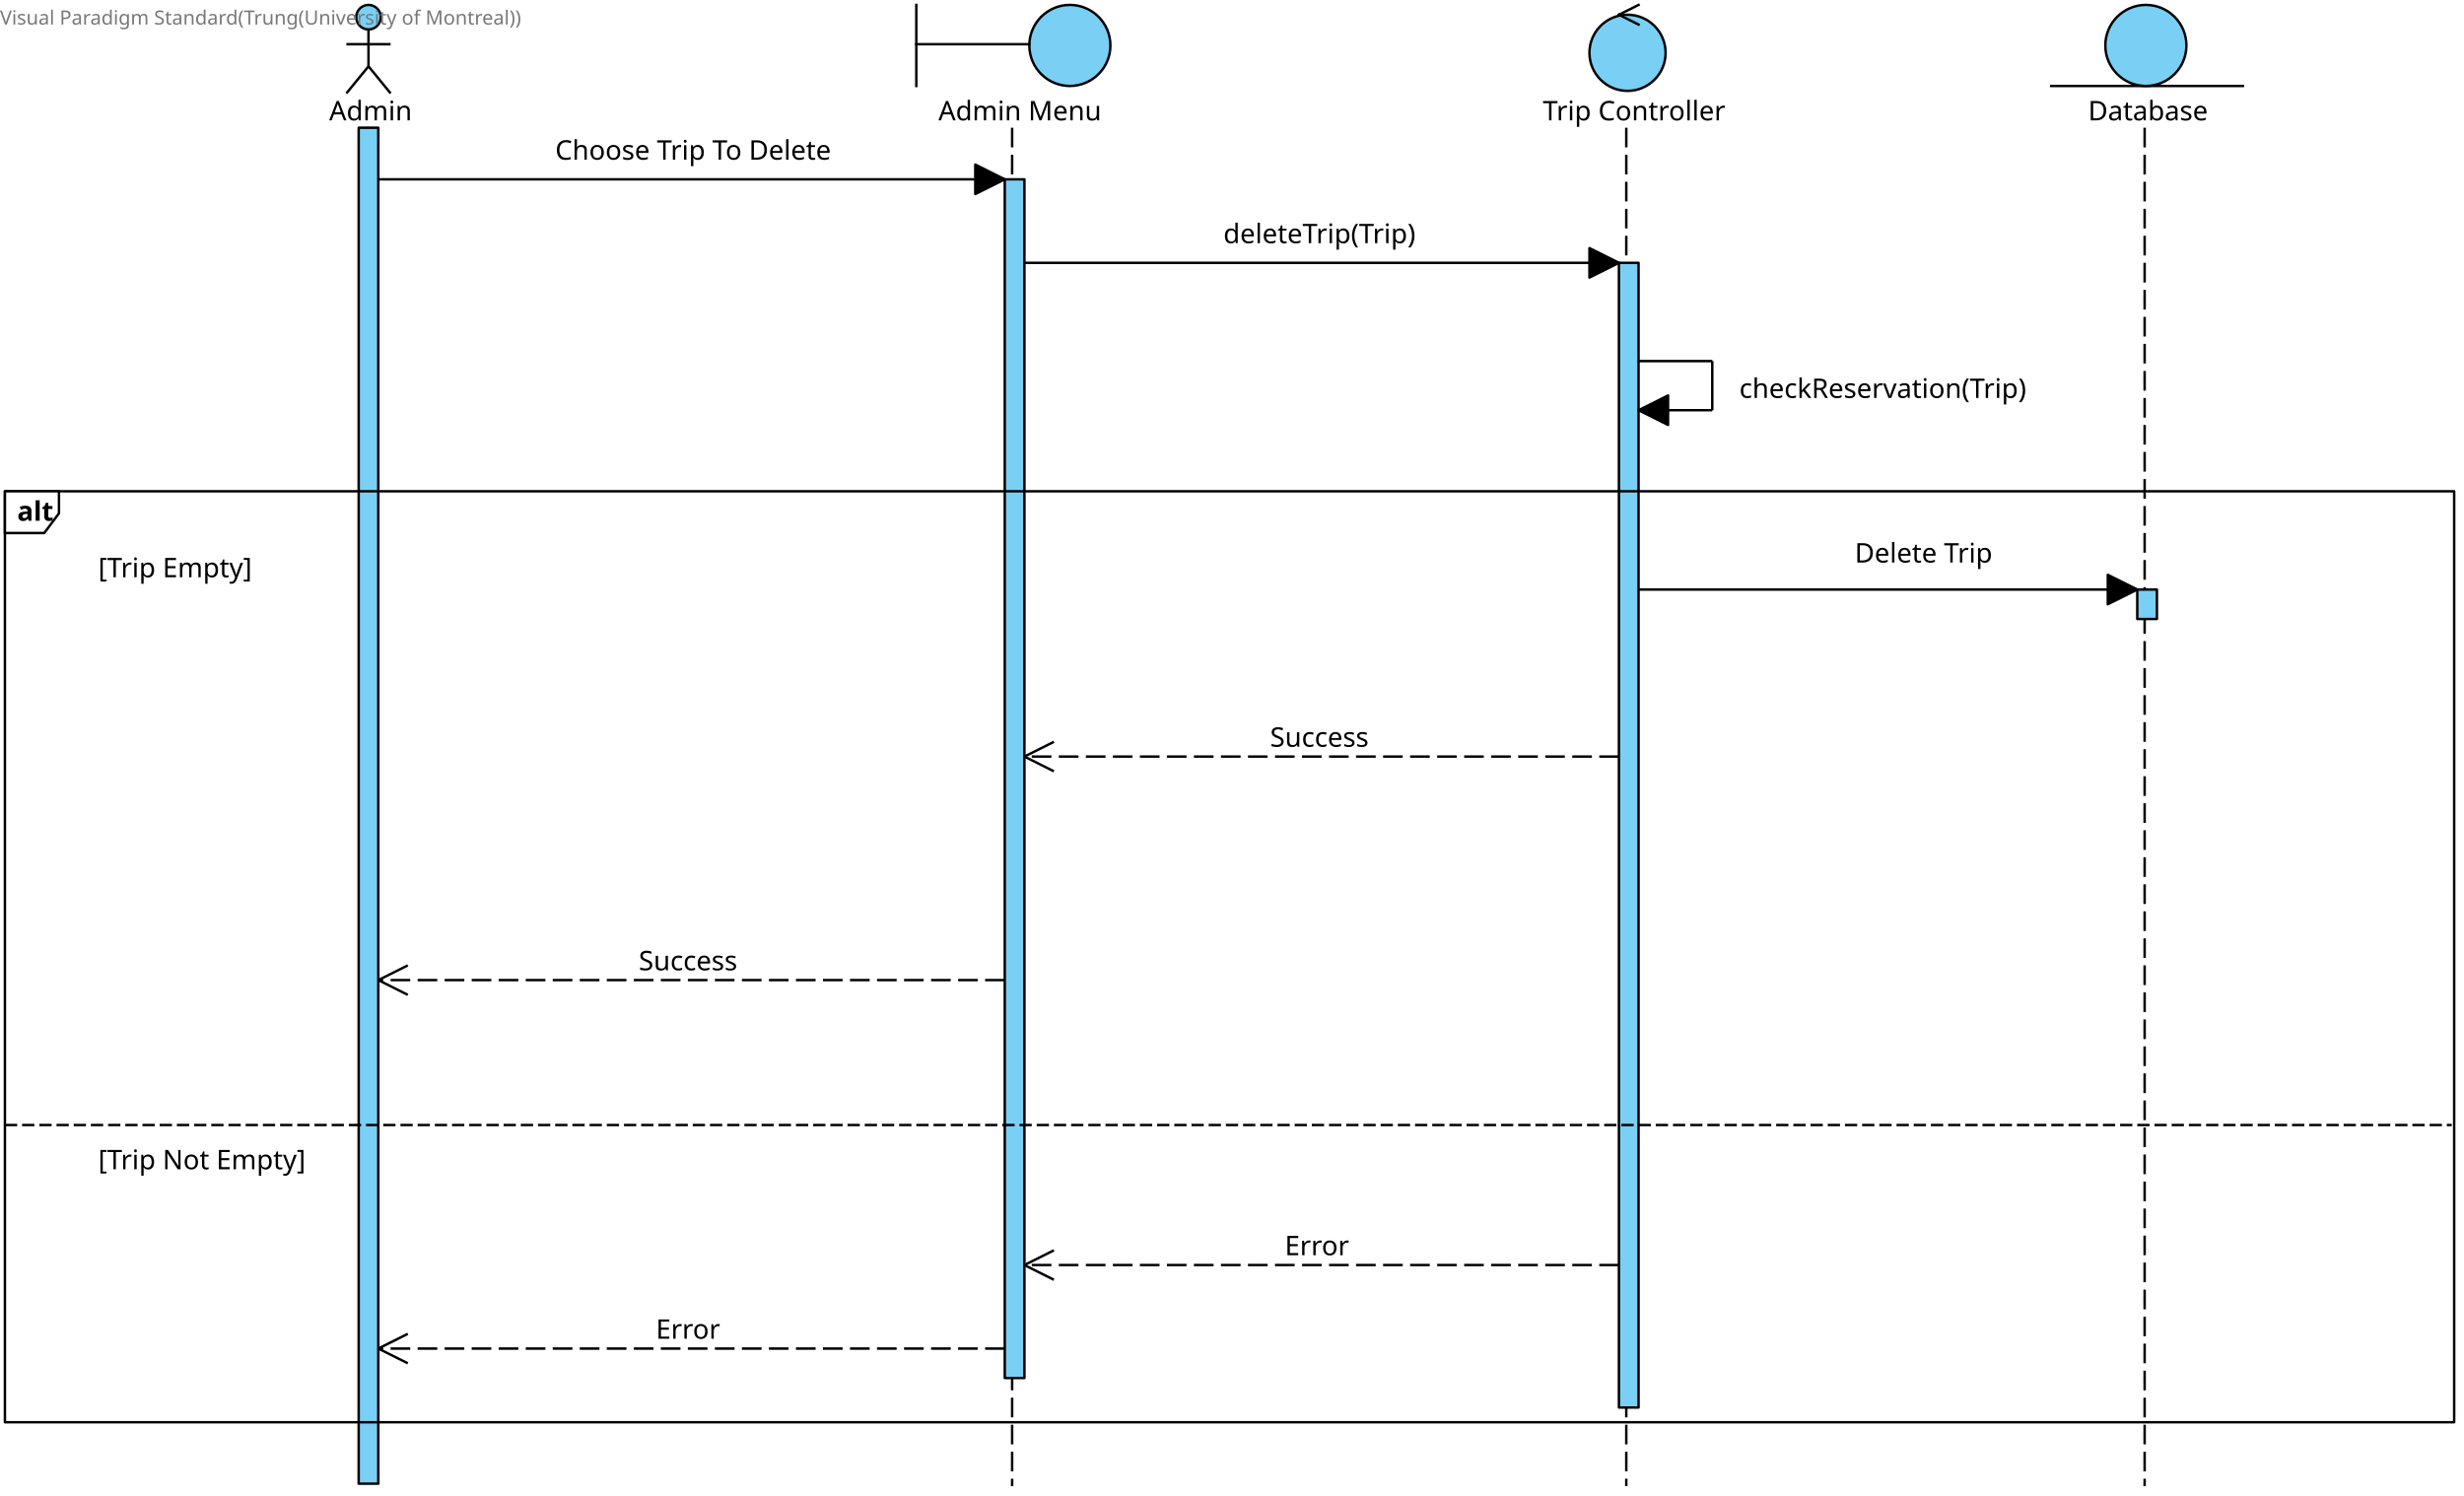
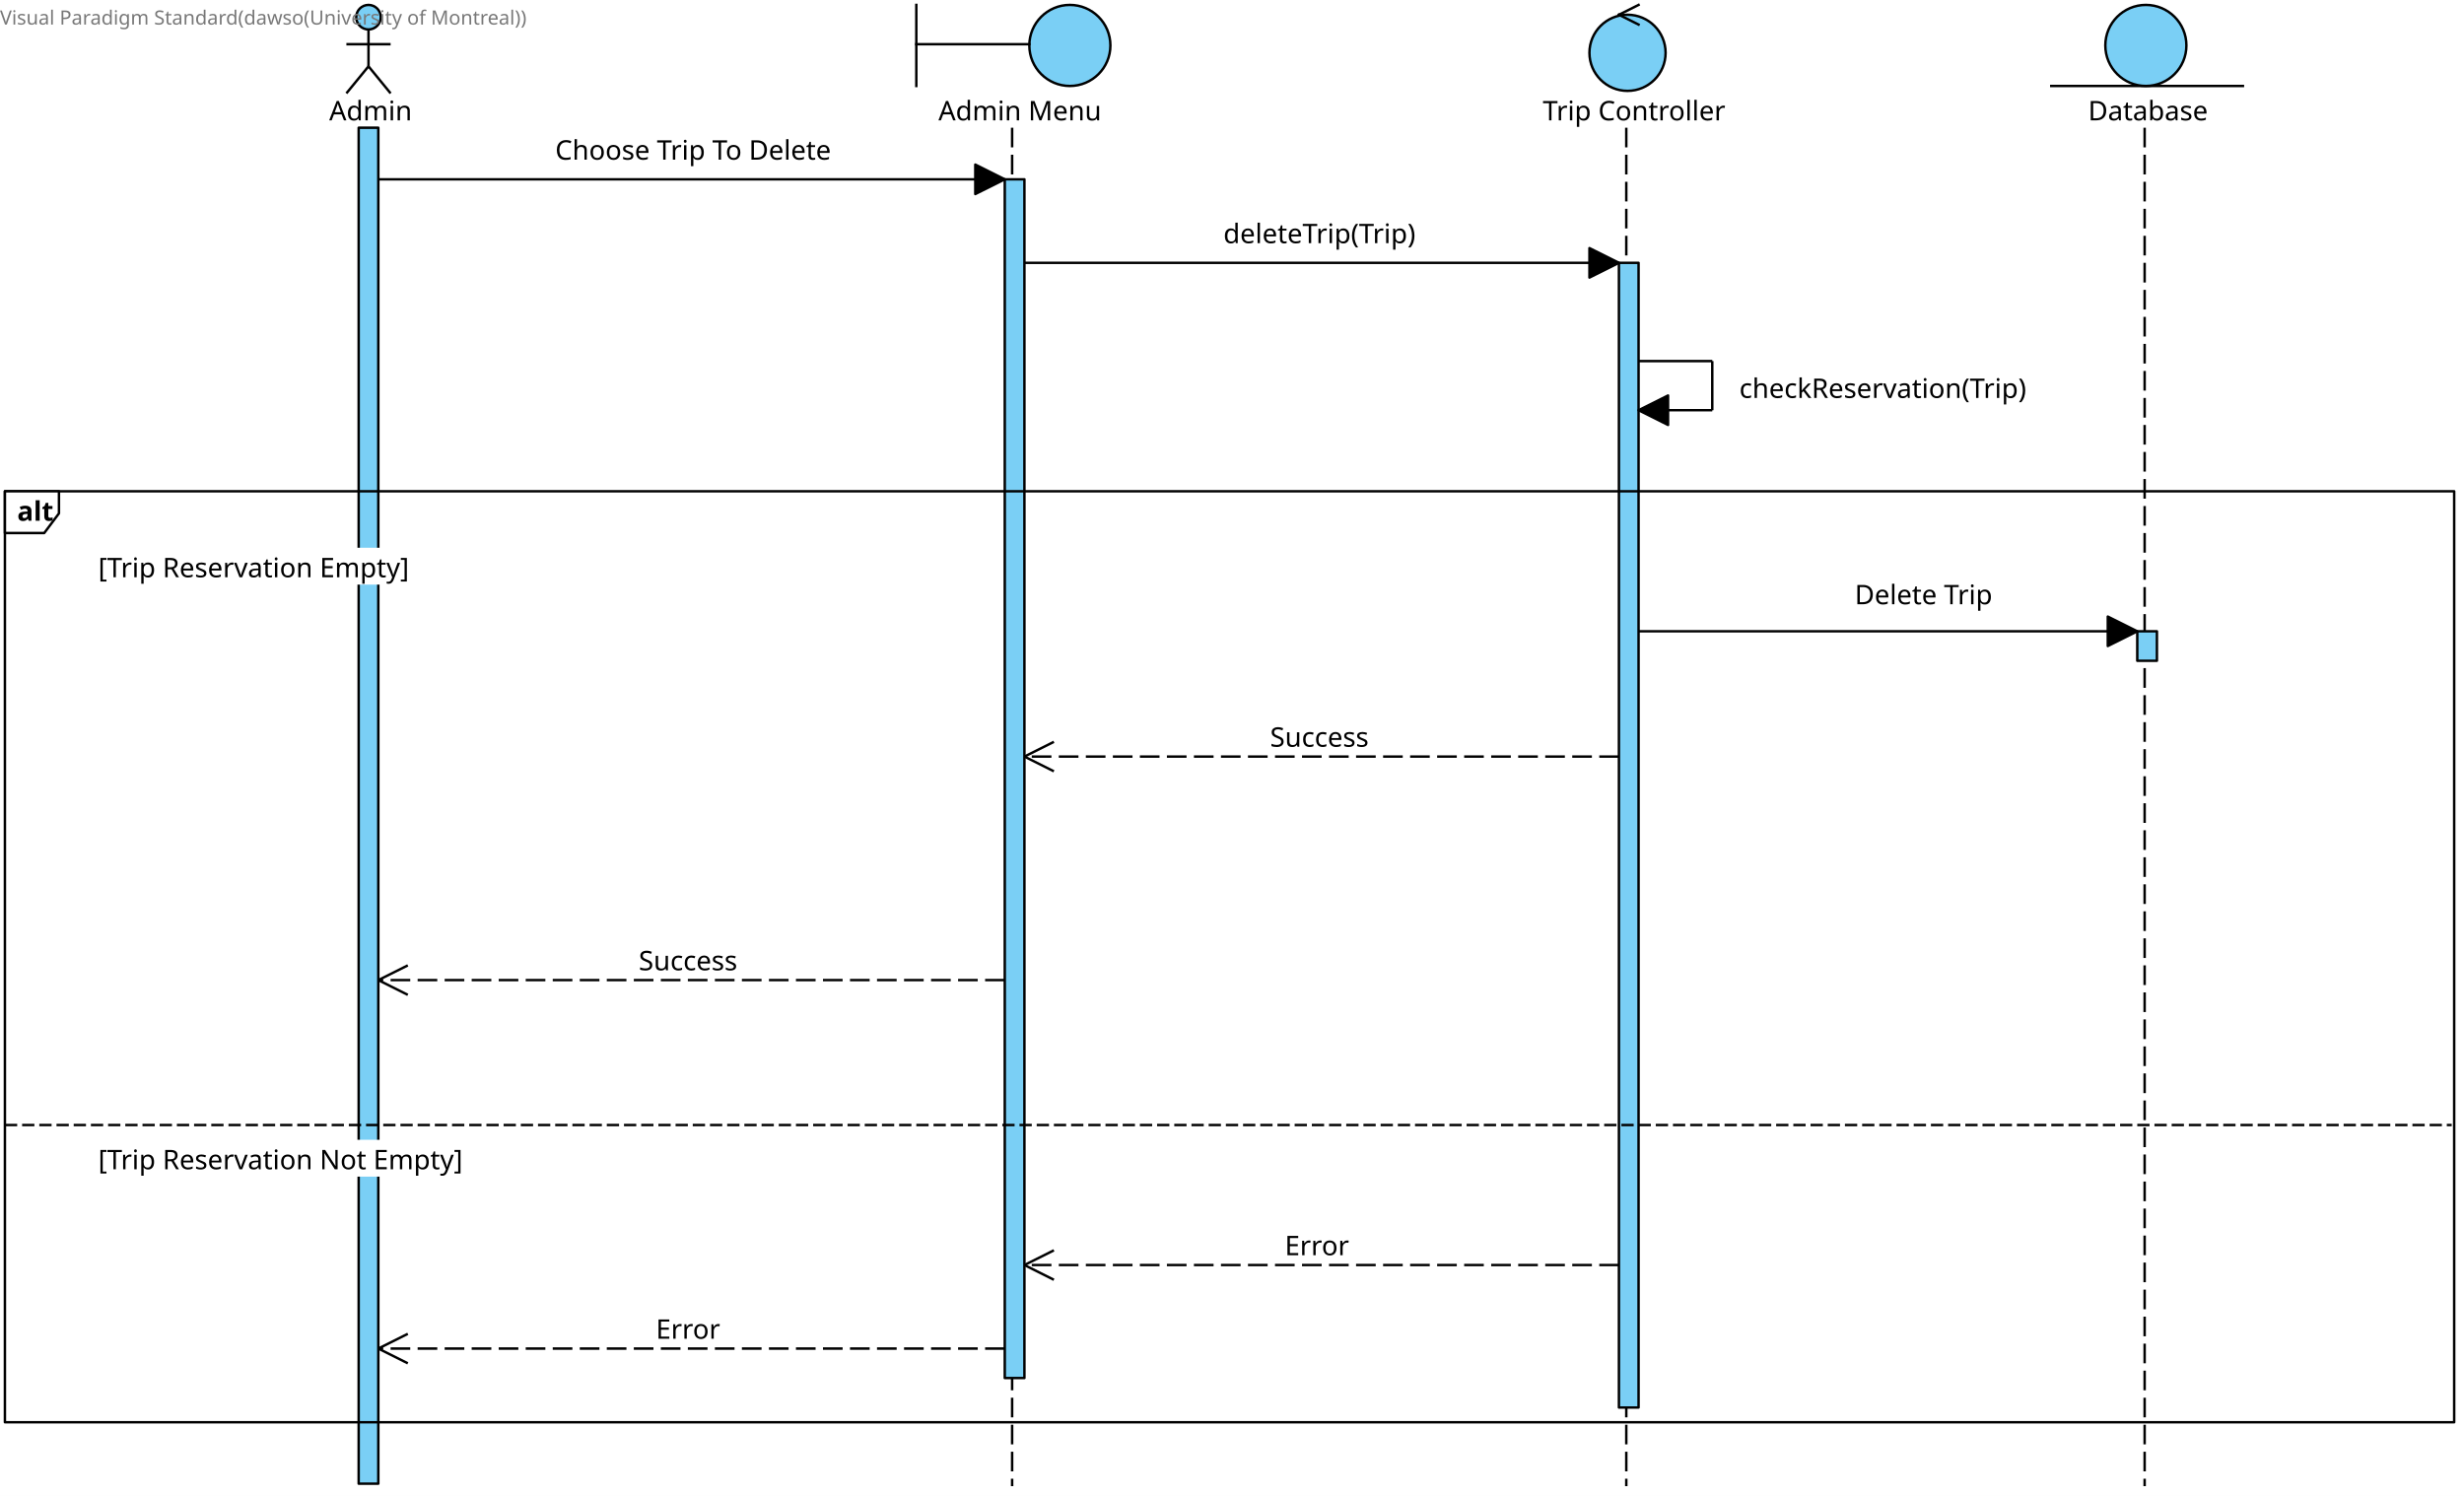
<svg xmlns="http://www.w3.org/2000/svg" fill-opacity="0" color-rendering="auto" color-interpolation="auto" text-rendering="auto" stroke="rgb(0,0,0)" stroke-linecap="square" width="1003" stroke-miterlimit="10" shape-rendering="auto" stroke-opacity="0" fill="rgb(0,0,0)" stroke-dasharray="none" font-weight="normal" stroke-width="1" height="609" font-family="'Dialog'" font-style="normal" stroke-linejoin="miter" font-size="12px" stroke-dashoffset="0" image-rendering="auto">
  <defs id="genericDefs" />
  <g>
    <defs id="defs1">
      <clipPath clipPathUnits="userSpaceOnUse" id="clipPath1">
        <path d="M-7 -7 L71 -7 L71 614 L-7 614 L-7 -7 Z" />
      </clipPath>
      <clipPath clipPathUnits="userSpaceOnUse" id="clipPath2">
        <path d="M-7 -7 L101 -7 L101 614 L-7 614 L-7 -7 Z" />
      </clipPath>
      <clipPath clipPathUnits="userSpaceOnUse" id="clipPath3">
        <path d="M-7 -7 L81 -7 L81 614 L-7 614 L-7 -7 Z" />
      </clipPath>
      <clipPath clipPathUnits="userSpaceOnUse" id="clipPath4">
        <path d="M-7 -7 L19 -7 L19 499 L-7 499 L-7 -7 Z" />
      </clipPath>
      <clipPath clipPathUnits="userSpaceOnUse" id="clipPath5">
        <path d="M-7 -7 L19 -7 L19 477 L-7 477 L-7 -7 Z" />
      </clipPath>
      <clipPath clipPathUnits="userSpaceOnUse" id="clipPath6">
        <path d="M-7 -7 L1008 -7 L1008 390 L-7 390 L-7 -7 Z" />
      </clipPath>
      <clipPath clipPathUnits="userSpaceOnUse" id="clipPath7">
-         <path d="M97 23 L97 38 L38 38 L38 23 ZM117 264 L117 279 L38 279 L38 264 ZM-7 -7 L-7 390 L1008 390 L1008 -7 Z" />
+         <path d="M159 23 L159 38 L38 38 L38 23 ZM179 264 L179 279 L38 279 L38 264 ZM-7 -7 L-7 390 L1008 390 L1008 -7 Z" />
      </clipPath>
      <clipPath clipPathUnits="userSpaceOnUse" id="clipPath8">
        <path d="M0 0 L0 18 L23 18 L23 0 Z" />
      </clipPath>
      <clipPath clipPathUnits="userSpaceOnUse" id="clipPath9">
        <path d="M-7 -7 L19 -7 L19 23 L-7 23 L-7 -7 Z" />
      </clipPath>
      <clipPath clipPathUnits="userSpaceOnUse" id="clipPath10">
        <path d="M-7 -7 L1008 -7 L1008 131 L-7 131 L-7 -7 Z" />
      </clipPath>
      <clipPath clipPathUnits="userSpaceOnUse" id="clipPath11">
-         <path d="M0 0 L0 15 L100 15 L100 0 Z" />
+         <path d="M0 0 L0 15 L162 15 L162 0 Z" />
      </clipPath>
      <clipPath clipPathUnits="userSpaceOnUse" id="clipPath12">
        <path d="M0 0 L0 4 L997 4 L997 0 Z" />
      </clipPath>
      <clipPath clipPathUnits="userSpaceOnUse" id="clipPath13">
        <path d="M-7 -7 L1008 -7 L1008 252 L-7 252 L-7 -7 Z" />
      </clipPath>
      <clipPath clipPathUnits="userSpaceOnUse" id="clipPath14">
-         <path d="M0 0 L0 15 L80 15 L80 0 Z" />
+         <path d="M0 0 L0 15 L142 15 L142 0 Z" />
      </clipPath>
      <clipPath clipPathUnits="userSpaceOnUse" id="clipPath15">
        <path d="M-52 -15 L104 -15 L104 30 L-52 30 L-52 -15 Z" />
      </clipPath>
      <clipPath clipPathUnits="userSpaceOnUse" id="clipPath16">
        <path d="M-72 -15 L144 -15 L144 30 L-72 30 L-72 -15 Z" />
      </clipPath>
      <clipPath clipPathUnits="userSpaceOnUse" id="clipPath17">
        <path d="M-80 -15 L160 -15 L160 30 L-80 30 L-80 -15 Z" />
      </clipPath>
      <clipPath clipPathUnits="userSpaceOnUse" id="clipPath18">
        <path d="M-57 -15 L114 -15 L114 30 L-57 30 L-57 -15 Z" />
      </clipPath>
      <clipPath clipPathUnits="userSpaceOnUse" id="clipPath19">
        <path d="M0 0 L359 0 L359 104 L0 104 L0 0 Z" />
      </clipPath>
      <clipPath clipPathUnits="userSpaceOnUse" id="clipPath20">
        <path d="M72 14 L72 29 L20 29 L20 14 ZM345 14 L345 29 L273 29 L273 14 ZM243 30 L243 45 L112 45 L112 30 ZM0 0 L0 104 L359 104 L359 0 Z" />
      </clipPath>
      <clipPath clipPathUnits="userSpaceOnUse" id="clipPath21">
        <path d="M0 0 L346 0 L346 104 L0 104 L0 0 Z" />
      </clipPath>
      <clipPath clipPathUnits="userSpaceOnUse" id="clipPath22">
        <path d="M218 30 L218 45 L122 45 L122 30 ZM0 0 L0 104 L331 104 L331 93 L346 93 L346 0 Z" />
      </clipPath>
      <clipPath clipPathUnits="userSpaceOnUse" id="clipPath23">
        <path d="M0 0 L307 0 L307 104 L0 104 L0 0 Z" />
      </clipPath>
      <clipPath clipPathUnits="userSpaceOnUse" id="clipPath24">
        <path d="M202 27 L202 42 L128 42 L128 27 ZM0 0 L0 104 L307 104 L307 0 Z" />
      </clipPath>
      <clipPath clipPathUnits="userSpaceOnUse" id="clipPath25">
        <path d="M0 0 L134 0 L134 124 L0 124 L0 0 Z" />
      </clipPath>
      <clipPath clipPathUnits="userSpaceOnUse" id="clipPath26">
-         <path d="M0 0 L0 124 L128 124 L128 120 L134 120 L134 68 L81 68 L81 53 L134 53 L134 0 Z" />
+         <path d="M0 0 L0 124 L134 124 L134 68 L81 68 L81 53 L134 53 L134 0 Z" />
      </clipPath>
      <clipPath clipPathUnits="userSpaceOnUse" id="clipPath27">
        <path d="M202 34 L202 49 L140 49 L140 34 ZM0 0 L0 104 L346 104 L346 0 Z" />
      </clipPath>
      <clipPath clipPathUnits="userSpaceOnUse" id="clipPath28">
        <path d="M208 34 L208 49 L146 49 L146 34 ZM0 0 L0 104 L359 104 L359 0 Z" />
      </clipPath>
      <clipPath clipPathUnits="userSpaceOnUse" id="clipPath29">
        <path d="M192 34 L192 49 L147 49 L147 34 ZM0 0 L0 104 L346 104 L346 0 Z" />
      </clipPath>
      <clipPath clipPathUnits="userSpaceOnUse" id="clipPath30">
        <path d="M199 34 L199 49 L154 49 L154 34 ZM0 0 L0 104 L359 104 L359 0 Z" />
      </clipPath>
      <clipPath clipPathUnits="userSpaceOnUse" id="clipPath31">
        <path d="M-45 -15 L90 -15 L90 30 L-45 30 L-45 -15 Z" />
      </clipPath>
      <clipPath clipPathUnits="userSpaceOnUse" id="clipPath32">
        <path d="M-62 -15 L124 -15 L124 30 L-62 30 L-62 -15 Z" />
      </clipPath>
      <clipPath clipPathUnits="userSpaceOnUse" id="clipPath33">
        <path d="M-134 -15 L268 -15 L268 30 L-134 30 L-134 -15 Z" />
      </clipPath>
      <clipPath clipPathUnits="userSpaceOnUse" id="clipPath34">
        <path d="M-74 -15 L148 -15 L148 30 L-74 30 L-74 -15 Z" />
      </clipPath>
      <clipPath clipPathUnits="userSpaceOnUse" id="clipPath35">
        <path d="M-96 -15 L192 -15 L192 30 L-96 30 L-96 -15 Z" />
      </clipPath>
      <clipPath clipPathUnits="userSpaceOnUse" id="clipPath36">
        <path d="M-131 -15 L262 -15 L262 30 L-131 30 L-131 -15 Z" />
      </clipPath>
    </defs>
    <g fill="white" text-rendering="geometricPrecision" fill-opacity="1" stroke-opacity="1" stroke="white">
      <rect x="0" width="1003" height="609" y="0" stroke="none" />
    </g>
    <g font-size="11px" transform="translate(120,2)" fill-opacity="1" fill="rgb(122,207,245)" text-rendering="geometricPrecision" image-rendering="optimizeQuality" font-family="sans-serif" stroke="rgb(122,207,245)" stroke-opacity="1">
      <circle r="5" clip-path="url(#clipPath1)" cx="30" cy="5" stroke="none" />
      <rect x="26" width="8" height="552" y="50" clip-path="url(#clipPath1)" stroke="none" />
    </g>
    <g stroke-linecap="butt" font-size="11px" transform="translate(120,2)" fill-opacity="1" fill="black" text-rendering="geometricPrecision" image-rendering="optimizeQuality" font-family="sans-serif" stroke-linejoin="round" stroke="black" stroke-opacity="1" stroke-miterlimit="0">
      <circle fill="none" r="5" clip-path="url(#clipPath1)" cx="30" cy="5" />
      <rect fill="none" x="26" width="8" height="552" y="50" clip-path="url(#clipPath1)" />
      <line y2="25" fill="none" x1="30" clip-path="url(#clipPath1)" x2="30" y1="10" />
      <line y2="36" fill="none" x1="30" clip-path="url(#clipPath1)" x2="21" y1="25" />
      <line y2="36" fill="none" x1="30" clip-path="url(#clipPath1)" x2="39" y1="25" />
      <line y2="16" fill="none" x1="21" clip-path="url(#clipPath1)" x2="39" y1="16" />
    </g>
    <g font-size="11px" transform="translate(368,2)" fill-opacity="1" fill="rgb(122,207,245)" text-rendering="geometricPrecision" image-rendering="optimizeQuality" font-family="sans-serif" stroke="rgb(122,207,245)" stroke-opacity="1">
      <circle r="16.5" clip-path="url(#clipPath2)" cx="67.5" cy="16.5" stroke="none" />
      <line clip-path="url(#clipPath2)" fill="none" x1="5" x2="5" y1="0" y2="33" stroke="black" />
      <line clip-path="url(#clipPath2)" fill="none" x1="5" x2="51" y1="16" y2="16" stroke="black" />
      <circle fill="none" r="16.5" clip-path="url(#clipPath2)" cx="67.5" cy="16.5" stroke="black" />
    </g>
    <g fill-opacity="1" text-rendering="geometricPrecision" stroke="black" stroke-linecap="butt" transform="translate(368,2)" stroke-miterlimit="0" stroke-opacity="1" fill="black" stroke-dasharray="8,3" font-family="sans-serif" stroke-linejoin="bevel" font-size="11px" image-rendering="optimizeQuality">
      <line y2="603" fill="none" x1="44" clip-path="url(#clipPath2)" x2="44" y1="50" />
    </g>
    <g font-size="11px" transform="translate(618,2)" fill-opacity="1" fill="rgb(122,207,245)" text-rendering="geometricPrecision" image-rendering="optimizeQuality" font-family="sans-serif" stroke="rgb(122,207,245)" stroke-opacity="1">
      <circle r="15.5" clip-path="url(#clipPath2)" cx="44.5" cy="19.5" stroke="none" />
      <circle fill="none" r="15.5" clip-path="url(#clipPath2)" cx="44.5" cy="19.5" stroke="black" />
      <line clip-path="url(#clipPath2)" fill="none" x1="41" x2="49" y1="4" y2="0" stroke="black" />
      <line clip-path="url(#clipPath2)" fill="none" x1="41" x2="49" y1="4" y2="8" stroke="black" />
    </g>
    <g fill-opacity="1" text-rendering="geometricPrecision" stroke="black" stroke-linecap="butt" transform="translate(618,2)" stroke-miterlimit="0" stroke-opacity="1" fill="black" stroke-dasharray="8,3" font-family="sans-serif" stroke-linejoin="bevel" font-size="11px" image-rendering="optimizeQuality">
      <line y2="603" fill="none" x1="44" clip-path="url(#clipPath2)" x2="44" y1="50" />
    </g>
    <g font-size="11px" transform="translate(839,2)" fill-opacity="1" fill="rgb(122,207,245)" text-rendering="geometricPrecision" image-rendering="optimizeQuality" font-family="sans-serif" stroke="rgb(122,207,245)" stroke-opacity="1">
      <circle r="16.5" clip-path="url(#clipPath3)" cx="34.5" cy="16.5" stroke="none" />
      <circle fill="none" r="16.5" clip-path="url(#clipPath3)" cx="34.5" cy="16.5" stroke="black" />
      <line clip-path="url(#clipPath3)" fill="none" x1="-4" x2="74" y1="33" y2="33" stroke="black" />
    </g>
    <g fill-opacity="1" text-rendering="geometricPrecision" stroke="black" stroke-linecap="butt" transform="translate(839,2)" stroke-miterlimit="0" stroke-opacity="1" fill="black" stroke-dasharray="8,3" font-family="sans-serif" stroke-linejoin="bevel" font-size="11px" image-rendering="optimizeQuality">
      <line y2="603" fill="none" x1="34" clip-path="url(#clipPath3)" x2="34" y1="50" />
    </g>
    <g font-size="11px" transform="translate(409,73)" fill-opacity="1" fill="rgb(122,207,245)" text-rendering="geometricPrecision" image-rendering="optimizeQuality" font-family="sans-serif" stroke="rgb(122,207,245)" stroke-opacity="1">
      <rect x="0" width="8" height="488" y="0" clip-path="url(#clipPath4)" stroke="none" />
    </g>
    <g stroke-linecap="butt" font-size="11px" transform="translate(409,73)" fill-opacity="1" fill="black" text-rendering="geometricPrecision" image-rendering="optimizeQuality" font-family="sans-serif" stroke-linejoin="round" stroke="black" stroke-opacity="1" stroke-miterlimit="0">
      <rect fill="none" x="0" width="8" height="488" y="0" clip-path="url(#clipPath4)" />
    </g>
    <g font-size="11px" transform="translate(659,107)" fill-opacity="1" fill="rgb(122,207,245)" text-rendering="geometricPrecision" image-rendering="optimizeQuality" font-family="sans-serif" stroke="rgb(122,207,245)" stroke-opacity="1">
      <rect x="0" width="8" height="466" y="0" clip-path="url(#clipPath5)" stroke="none" />
    </g>
    <g stroke-linecap="butt" font-size="11px" transform="translate(659,107)" fill-opacity="1" fill="black" text-rendering="geometricPrecision" image-rendering="optimizeQuality" font-family="sans-serif" stroke-linejoin="round" stroke="black" stroke-opacity="1" stroke-miterlimit="0">
      <rect fill="none" x="0" width="8" height="466" y="0" clip-path="url(#clipPath5)" />
    </g>
    <g fill-opacity="1" text-rendering="geometricPrecision" stroke="black" stroke-linecap="butt" transform="translate(2,200)" stroke-miterlimit="0" stroke-opacity="1" fill="black" font-weight="bold" font-family="sans-serif" stroke-linejoin="round" font-size="11px" image-rendering="optimizeQuality">
      <rect fill="none" x="0" width="997" height="379" y="0" clip-path="url(#clipPath7)" />
    </g>
    <g font-size="11px" transform="translate(2,200)" fill-opacity="1" fill="white" text-rendering="geometricPrecision" image-rendering="optimizeQuality" font-family="sans-serif" stroke="white" font-weight="bold" stroke-opacity="1">
      <path d="M22 0 L22 9 L16 17 L0 17 L0 0 Z" stroke="none" clip-path="url(#clipPath7)" />
    </g>
    <g fill-opacity="1" text-rendering="geometricPrecision" stroke="black" stroke-linecap="butt" transform="translate(2,200)" stroke-miterlimit="0" stroke-opacity="1" fill="black" font-weight="bold" font-family="sans-serif" stroke-linejoin="round" font-size="11px" image-rendering="optimizeQuality">
      <path fill="none" d="M22 0 L22 9 L16 17 L0 17 L0 0 Z" clip-path="url(#clipPath7)" />
    </g>
    <g font-size="11px" transform="translate(2,200)" fill-opacity="1" fill="black" text-rendering="geometricPrecision" image-rendering="optimizeQuality" font-family="sans-serif" stroke="black" font-weight="bold" stroke-opacity="1">
      <text x="5" xml:space="preserve" y="12" clip-path="url(#clipPath8)" stroke="none">alt</text>
    </g>
-     <g font-size="11px" transform="translate(870,240)" fill-opacity="1" fill="rgb(122,207,245)" text-rendering="geometricPrecision" image-rendering="optimizeQuality" font-family="sans-serif" stroke="rgb(122,207,245)" stroke-opacity="1">
+     <g font-size="11px" transform="translate(870,257)" fill-opacity="1" fill="rgb(122,207,245)" text-rendering="geometricPrecision" image-rendering="optimizeQuality" font-family="sans-serif" stroke="rgb(122,207,245)" stroke-opacity="1">
      <rect x="0" width="8" height="12" y="0" clip-path="url(#clipPath9)" stroke="none" />
    </g>
-     <g stroke-linecap="butt" font-size="11px" transform="translate(870,240)" fill-opacity="1" fill="black" text-rendering="geometricPrecision" image-rendering="optimizeQuality" font-family="sans-serif" stroke-linejoin="round" stroke="black" stroke-opacity="1" stroke-miterlimit="0">
+     <g stroke-linecap="butt" font-size="11px" transform="translate(870,257)" fill-opacity="1" fill="black" text-rendering="geometricPrecision" image-rendering="optimizeQuality" font-family="sans-serif" stroke-linejoin="round" stroke="black" stroke-opacity="1" stroke-miterlimit="0">
      <rect fill="none" x="0" width="8" height="12" y="0" clip-path="url(#clipPath9)" />
    </g>
    <g font-size="11px" transform="translate(30,464)" fill-opacity="1" fill="white" text-rendering="geometricPrecision" image-rendering="optimizeQuality" font-family="sans-serif" stroke="white" stroke-opacity="1">
-       <rect x="9" width="81" height="17" y="-1" clip-path="url(#clipPath11)" stroke="none" />
-       <text fill="black" x="10" xml:space="preserve" y="12" clip-path="url(#clipPath11)" stroke="none">[Trip Not Empty]</text>
+       <rect x="9" width="143" height="17" y="-1" clip-path="url(#clipPath11)" stroke="none" />
+       <text fill="black" x="10" xml:space="preserve" y="12" clip-path="url(#clipPath11)" stroke="none">[Trip Reservation Not Empty]</text>
    </g>
    <g fill-opacity="1" text-rendering="geometricPrecision" stroke="black" stroke-linecap="butt" transform="translate(2,218)" stroke-miterlimit="0" stroke-opacity="1" fill="black" stroke-dasharray="5,2" font-family="sans-serif" stroke-linejoin="bevel" font-size="11px" image-rendering="optimizeQuality">
      <line y2="240" fill="none" x1="0" clip-path="url(#clipPath13)" x2="996" y1="240" />
    </g>
    <g font-size="11px" transform="translate(30,223)" fill-opacity="1" fill="white" text-rendering="geometricPrecision" image-rendering="optimizeQuality" font-family="sans-serif" stroke="white" stroke-opacity="1">
-       <rect x="9" width="61" height="17" y="-1" clip-path="url(#clipPath14)" stroke="none" />
-       <text fill="black" x="10" xml:space="preserve" y="12" clip-path="url(#clipPath14)" stroke="none">[Trip Empty]</text>
+       <rect x="9" width="123" height="17" y="-1" clip-path="url(#clipPath14)" stroke="none" />
+       <text fill="black" x="10" xml:space="preserve" y="12" clip-path="url(#clipPath14)" stroke="none">[Trip Reservation Empty]</text>
    </g>
    <g font-size="11px" transform="translate(124,37)" fill-opacity="1" fill="black" text-rendering="geometricPrecision" image-rendering="optimizeQuality" font-family="sans-serif" stroke="black" stroke-opacity="1">
      <text x="10" xml:space="preserve" y="12" clip-path="url(#clipPath15)" stroke="none">Admin</text>
    </g>
    <g font-size="11px" transform="translate(377,37)" fill-opacity="1" fill="black" text-rendering="geometricPrecision" image-rendering="optimizeQuality" font-family="sans-serif" stroke="black" stroke-opacity="1">
      <text x="5" xml:space="preserve" y="12" clip-path="url(#clipPath16)" stroke="none">Admin Menu</text>
    </g>
    <g font-size="11px" transform="translate(623,37)" fill-opacity="1" fill="black" text-rendering="geometricPrecision" image-rendering="optimizeQuality" font-family="sans-serif" stroke="black" stroke-opacity="1">
      <text x="5" xml:space="preserve" y="12" clip-path="url(#clipPath17)" stroke="none">Trip Controller</text>
    </g>
    <g font-size="11px" transform="translate(846,37)" fill-opacity="1" fill="black" text-rendering="geometricPrecision" image-rendering="optimizeQuality" font-family="sans-serif" stroke="black" stroke-opacity="1">
      <text x="4" xml:space="preserve" y="12" clip-path="url(#clipPath18)" stroke="none">Database</text>
    </g>
    <g stroke-linecap="butt" font-size="11px" transform="translate(104,23)" fill-opacity="1" fill="black" text-rendering="geometricPrecision" image-rendering="optimizeQuality" font-family="sans-serif" stroke-linejoin="round" stroke="black" stroke-opacity="1">
      <line y2="50" fill="none" x1="50" clip-path="url(#clipPath20)" x2="305" y1="50" />
      <polygon points=" 305 50 293 44 293 56" clip-path="url(#clipPath20)" stroke="none" />
      <polygon fill="none" points=" 305 50 293 44 293 56" clip-path="url(#clipPath20)" />
    </g>
    <g stroke-linecap="butt" font-size="11px" transform="translate(367,57)" fill-opacity="1" fill="black" text-rendering="geometricPrecision" image-rendering="optimizeQuality" font-family="sans-serif" stroke-linejoin="round" stroke="black" stroke-opacity="1">
      <line y2="50" fill="none" x1="50" clip-path="url(#clipPath22)" x2="292" y1="50" />
      <polygon points=" 292 50 280 44 280 56" clip-path="url(#clipPath22)" stroke="none" />
      <polygon fill="none" points=" 292 50 280 44 280 56" clip-path="url(#clipPath22)" />
    </g>
-     <g stroke-linecap="butt" font-size="11px" transform="translate(617,190)" fill-opacity="1" fill="black" text-rendering="geometricPrecision" image-rendering="optimizeQuality" font-family="sans-serif" stroke-linejoin="round" stroke="black" stroke-opacity="1">
+     <g stroke-linecap="butt" font-size="11px" transform="translate(617,207)" fill-opacity="1" fill="black" text-rendering="geometricPrecision" image-rendering="optimizeQuality" font-family="sans-serif" stroke-linejoin="round" stroke="black" stroke-opacity="1">
      <line y2="50" fill="none" x1="50" clip-path="url(#clipPath24)" x2="253" y1="50" />
      <polygon points=" 253 50 241 44 241 56" clip-path="url(#clipPath24)" stroke="none" />
      <polygon fill="none" points=" 253 50 241 44 241 56" clip-path="url(#clipPath24)" />
    </g>
    <g stroke-linecap="butt" font-size="11px" transform="translate(617,97)" fill-opacity="1" fill="black" text-rendering="geometricPrecision" image-rendering="optimizeQuality" font-family="sans-serif" stroke-linejoin="round" stroke="black" stroke-opacity="1">
      <line y2="50" fill="none" x1="50" clip-path="url(#clipPath26)" x2="80" y1="50" />
      <line y2="70" fill="none" x1="80" clip-path="url(#clipPath26)" x2="80" y1="50" />
      <line y2="70" fill="none" x1="80" clip-path="url(#clipPath26)" x2="50" y1="70" />
      <polygon points=" 50 70 62 76 62 64" clip-path="url(#clipPath26)" stroke="none" />
      <polygon fill="none" points=" 50 70 62 76 62 64" clip-path="url(#clipPath26)" />
    </g>
    <g fill-opacity="1" text-rendering="geometricPrecision" stroke="black" stroke-linecap="butt" transform="translate(367,258)" stroke-miterlimit="0" stroke-opacity="1" fill="black" stroke-dasharray="8,3" font-family="sans-serif" stroke-linejoin="round" font-size="11px" image-rendering="optimizeQuality">
      <line y2="50" fill="none" x1="292" clip-path="url(#clipPath27)" x2="50" y1="50" />
      <line clip-path="url(#clipPath27)" fill="none" x1="50" x2="62" y1="50" y2="56" stroke-dasharray="none" stroke-miterlimit="10" />
      <line clip-path="url(#clipPath27)" fill="none" x1="50" x2="62" y1="50" y2="44" stroke-dasharray="none" stroke-miterlimit="10" />
    </g>
    <g fill-opacity="1" text-rendering="geometricPrecision" stroke="black" stroke-linecap="butt" transform="translate(104,349)" stroke-miterlimit="0" stroke-opacity="1" fill="black" stroke-dasharray="8,3" font-family="sans-serif" stroke-linejoin="round" font-size="11px" image-rendering="optimizeQuality">
      <line y2="50" fill="none" x1="305" clip-path="url(#clipPath28)" x2="50" y1="50" />
      <line clip-path="url(#clipPath28)" fill="none" x1="50" x2="62" y1="50" y2="56" stroke-dasharray="none" stroke-miterlimit="10" />
      <line clip-path="url(#clipPath28)" fill="none" x1="50" x2="62" y1="50" y2="44" stroke-dasharray="none" stroke-miterlimit="10" />
    </g>
    <g fill-opacity="1" text-rendering="geometricPrecision" stroke="black" stroke-linecap="butt" transform="translate(367,465)" stroke-miterlimit="0" stroke-opacity="1" fill="black" stroke-dasharray="8,3" font-family="sans-serif" stroke-linejoin="round" font-size="11px" image-rendering="optimizeQuality">
      <line y2="50" fill="none" x1="292" clip-path="url(#clipPath29)" x2="50" y1="50" />
      <line clip-path="url(#clipPath29)" fill="none" x1="50" x2="62" y1="50" y2="56" stroke-dasharray="none" stroke-miterlimit="10" />
      <line clip-path="url(#clipPath29)" fill="none" x1="50" x2="62" y1="50" y2="44" stroke-dasharray="none" stroke-miterlimit="10" />
    </g>
    <g fill-opacity="1" text-rendering="geometricPrecision" stroke="black" stroke-linecap="butt" transform="translate(104,499)" stroke-miterlimit="0" stroke-opacity="1" fill="black" stroke-dasharray="8,3" font-family="sans-serif" stroke-linejoin="round" font-size="11px" image-rendering="optimizeQuality">
      <line y2="50" fill="none" x1="305" clip-path="url(#clipPath30)" x2="50" y1="50" />
      <line clip-path="url(#clipPath30)" fill="none" x1="50" x2="62" y1="50" y2="56" stroke-dasharray="none" stroke-miterlimit="10" />
      <line clip-path="url(#clipPath30)" fill="none" x1="50" x2="62" y1="50" y2="44" stroke-dasharray="none" stroke-miterlimit="10" />
    </g>
    <g font-size="11px" transform="translate(258,533)" fill-opacity="1" fill="white" text-rendering="geometricPrecision" image-rendering="optimizeQuality" font-family="sans-serif" stroke="white" stroke-opacity="1">
      <rect x="0" width="45" height="15" y="0" clip-path="url(#clipPath31)" stroke="none" />
      <text fill="black" x="9" xml:space="preserve" y="12" clip-path="url(#clipPath31)" stroke="none">Error</text>
    </g>
    <g font-size="11px" transform="translate(514,499)" fill-opacity="1" fill="white" text-rendering="geometricPrecision" image-rendering="optimizeQuality" font-family="sans-serif" stroke="white" stroke-opacity="1">
      <rect x="0" width="45" height="15" y="0" clip-path="url(#clipPath31)" stroke="none" />
      <text fill="black" x="9" xml:space="preserve" y="12" clip-path="url(#clipPath31)" stroke="none">Error</text>
    </g>
    <g font-size="11px" transform="translate(250,383)" fill-opacity="1" fill="white" text-rendering="geometricPrecision" image-rendering="optimizeQuality" font-family="sans-serif" stroke="white" stroke-opacity="1">
      <rect x="0" width="62" height="15" y="0" clip-path="url(#clipPath32)" stroke="none" />
      <text fill="black" x="10" xml:space="preserve" y="12" clip-path="url(#clipPath32)" stroke="none">Success</text>
    </g>
    <g font-size="11px" transform="translate(507,292)" fill-opacity="1" fill="white" text-rendering="geometricPrecision" image-rendering="optimizeQuality" font-family="sans-serif" stroke="white" stroke-opacity="1">
      <rect x="0" width="62" height="15" y="0" clip-path="url(#clipPath32)" stroke="none" />
      <text fill="black" x="10" xml:space="preserve" y="12" clip-path="url(#clipPath32)" stroke="none">Success</text>
    </g>
    <g font-size="11px" transform="translate(698,150)" fill-opacity="1" fill="white" text-rendering="geometricPrecision" image-rendering="optimizeQuality" font-family="sans-serif" stroke="white" stroke-opacity="1">
      <rect x="0" width="134" height="15" y="0" clip-path="url(#clipPath33)" stroke="none" />
      <text fill="black" x="10" xml:space="preserve" y="12" clip-path="url(#clipPath33)" stroke="none">checkReservation(Trip)</text>
    </g>
-     <g font-size="11px" transform="translate(745,217)" fill-opacity="1" fill="white" text-rendering="geometricPrecision" image-rendering="optimizeQuality" font-family="sans-serif" stroke="white" stroke-opacity="1">
+     <g font-size="11px" transform="translate(745,234)" fill-opacity="1" fill="white" text-rendering="geometricPrecision" image-rendering="optimizeQuality" font-family="sans-serif" stroke="white" stroke-opacity="1">
      <rect x="0" width="74" height="15" y="0" clip-path="url(#clipPath34)" stroke="none" />
      <text fill="black" x="10" xml:space="preserve" y="12" clip-path="url(#clipPath34)" stroke="none">Delete Trip</text>
    </g>
    <g font-size="11px" transform="translate(489,87)" fill-opacity="1" fill="white" text-rendering="geometricPrecision" image-rendering="optimizeQuality" font-family="sans-serif" stroke="white" stroke-opacity="1">
      <rect x="0" width="96" height="15" y="0" clip-path="url(#clipPath35)" stroke="none" />
      <text fill="black" x="9" xml:space="preserve" y="12" clip-path="url(#clipPath35)" stroke="none">deleteTrip(Trip)</text>
    </g>
    <g font-size="11px" transform="translate(216,53)" fill-opacity="1" fill="white" text-rendering="geometricPrecision" image-rendering="optimizeQuality" font-family="sans-serif" stroke="white" stroke-opacity="1">
      <rect x="0" width="131" height="15" y="0" clip-path="url(#clipPath36)" stroke="none" />
      <text fill="black" x="10" xml:space="preserve" y="12" clip-path="url(#clipPath36)" stroke="none">Choose Trip To Delete</text>
    </g>
    <g font-size="8px" fill-opacity="1" fill="rgb(120,120,120)" text-rendering="geometricPrecision" image-rendering="optimizeQuality" stroke="rgb(120,120,120)" stroke-opacity="1">
-       <text x="0" xml:space="preserve" y="10" stroke="none">Visual Paradigm Standard(Trung(University of Montreal))</text>
+       <text x="0" xml:space="preserve" y="10" stroke="none">Visual Paradigm Standard(dawso(University of Montreal))</text>
    </g>
  </g>
</svg>
